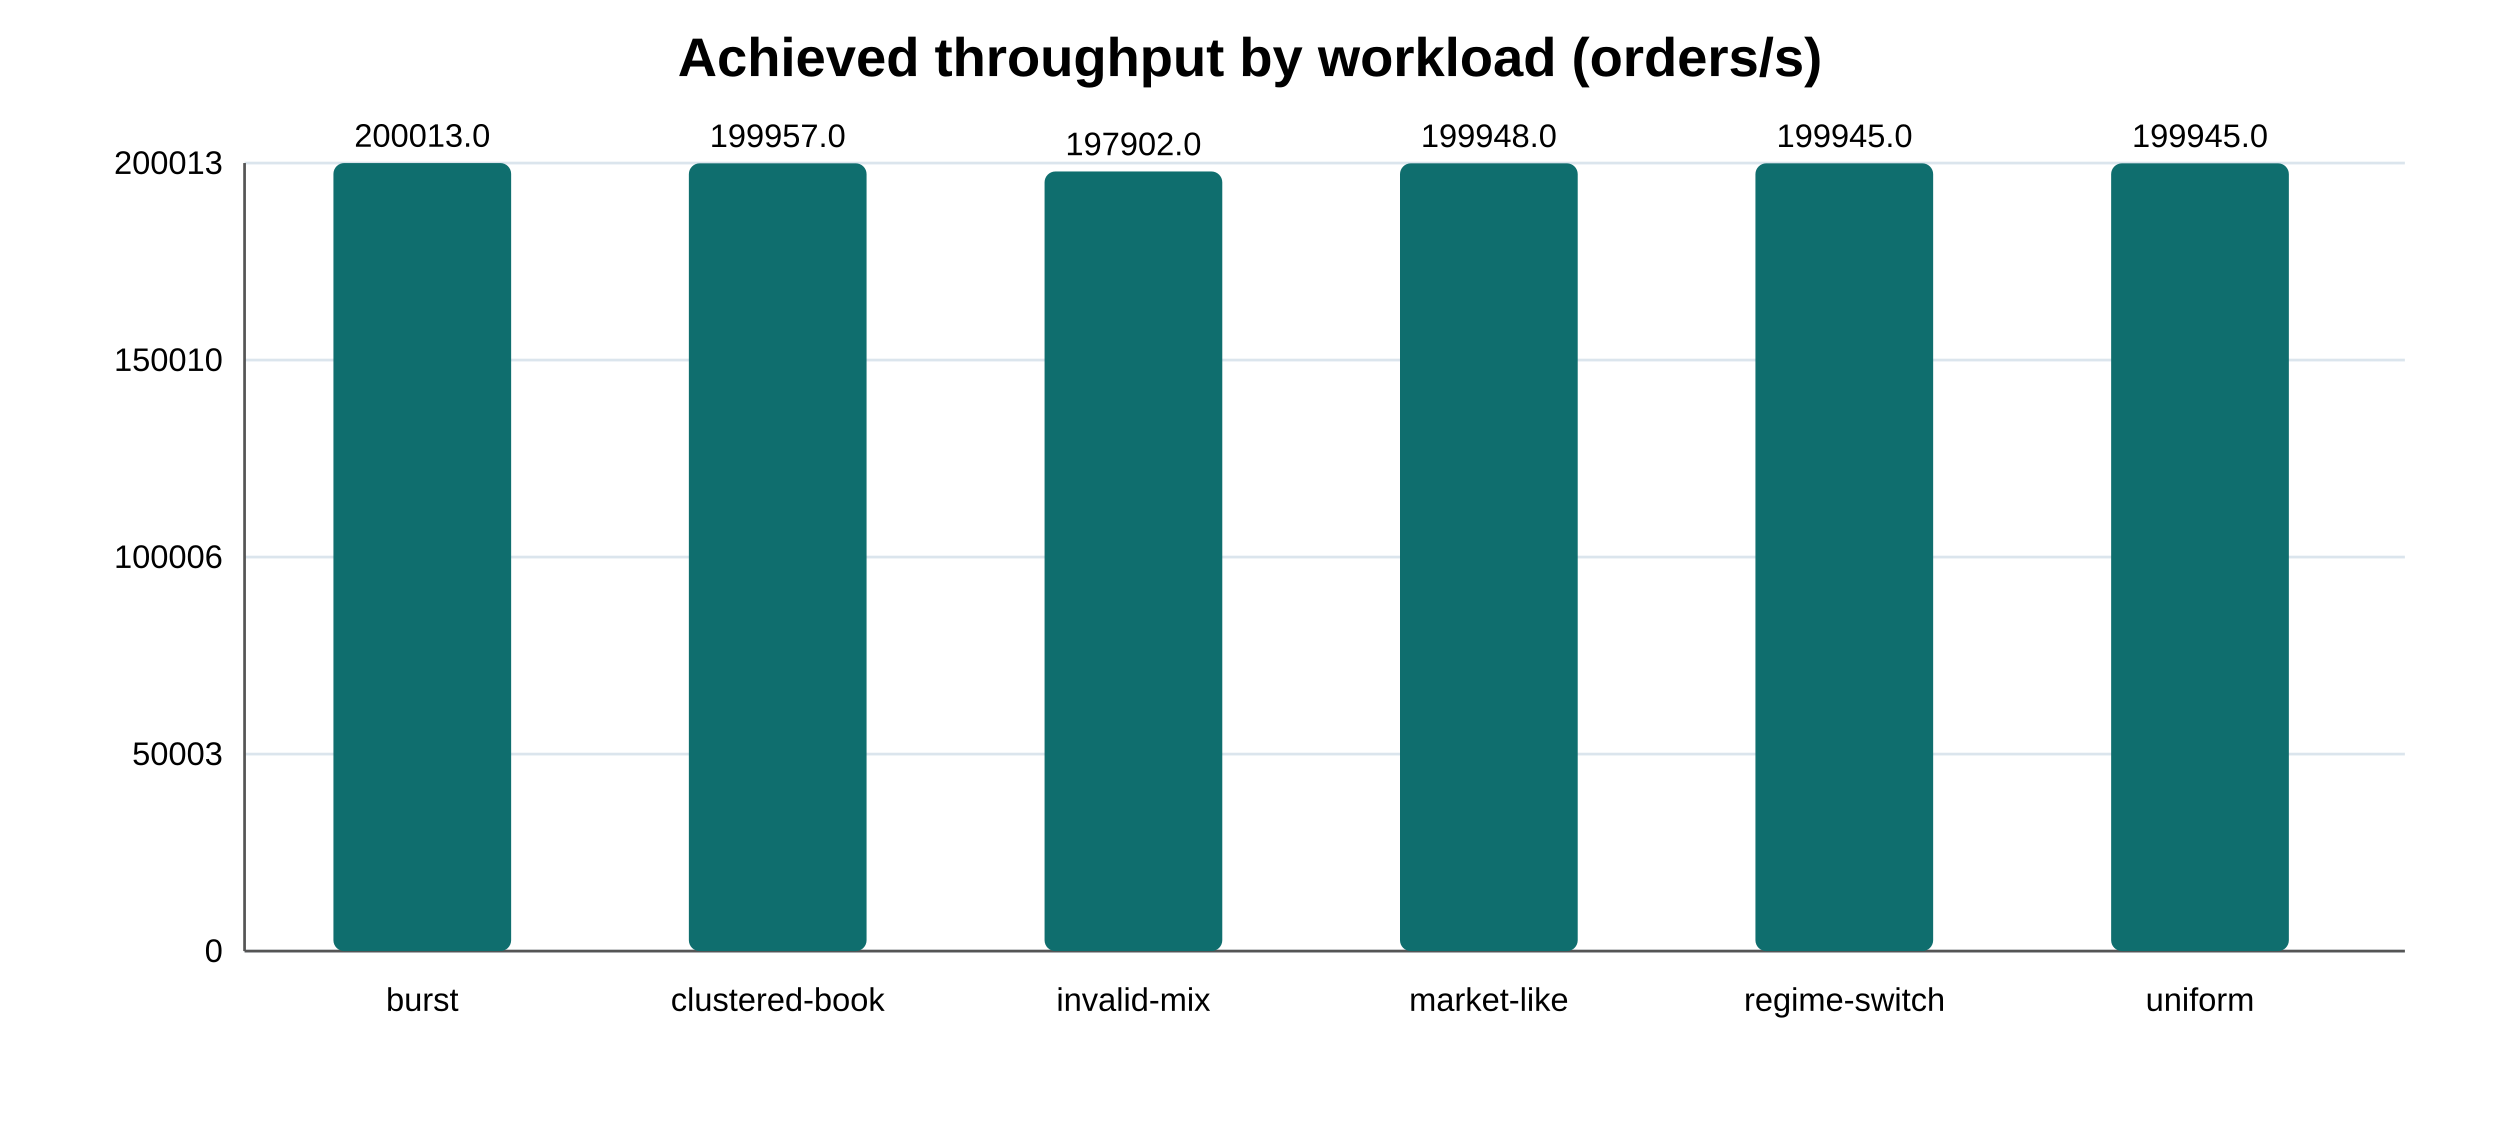
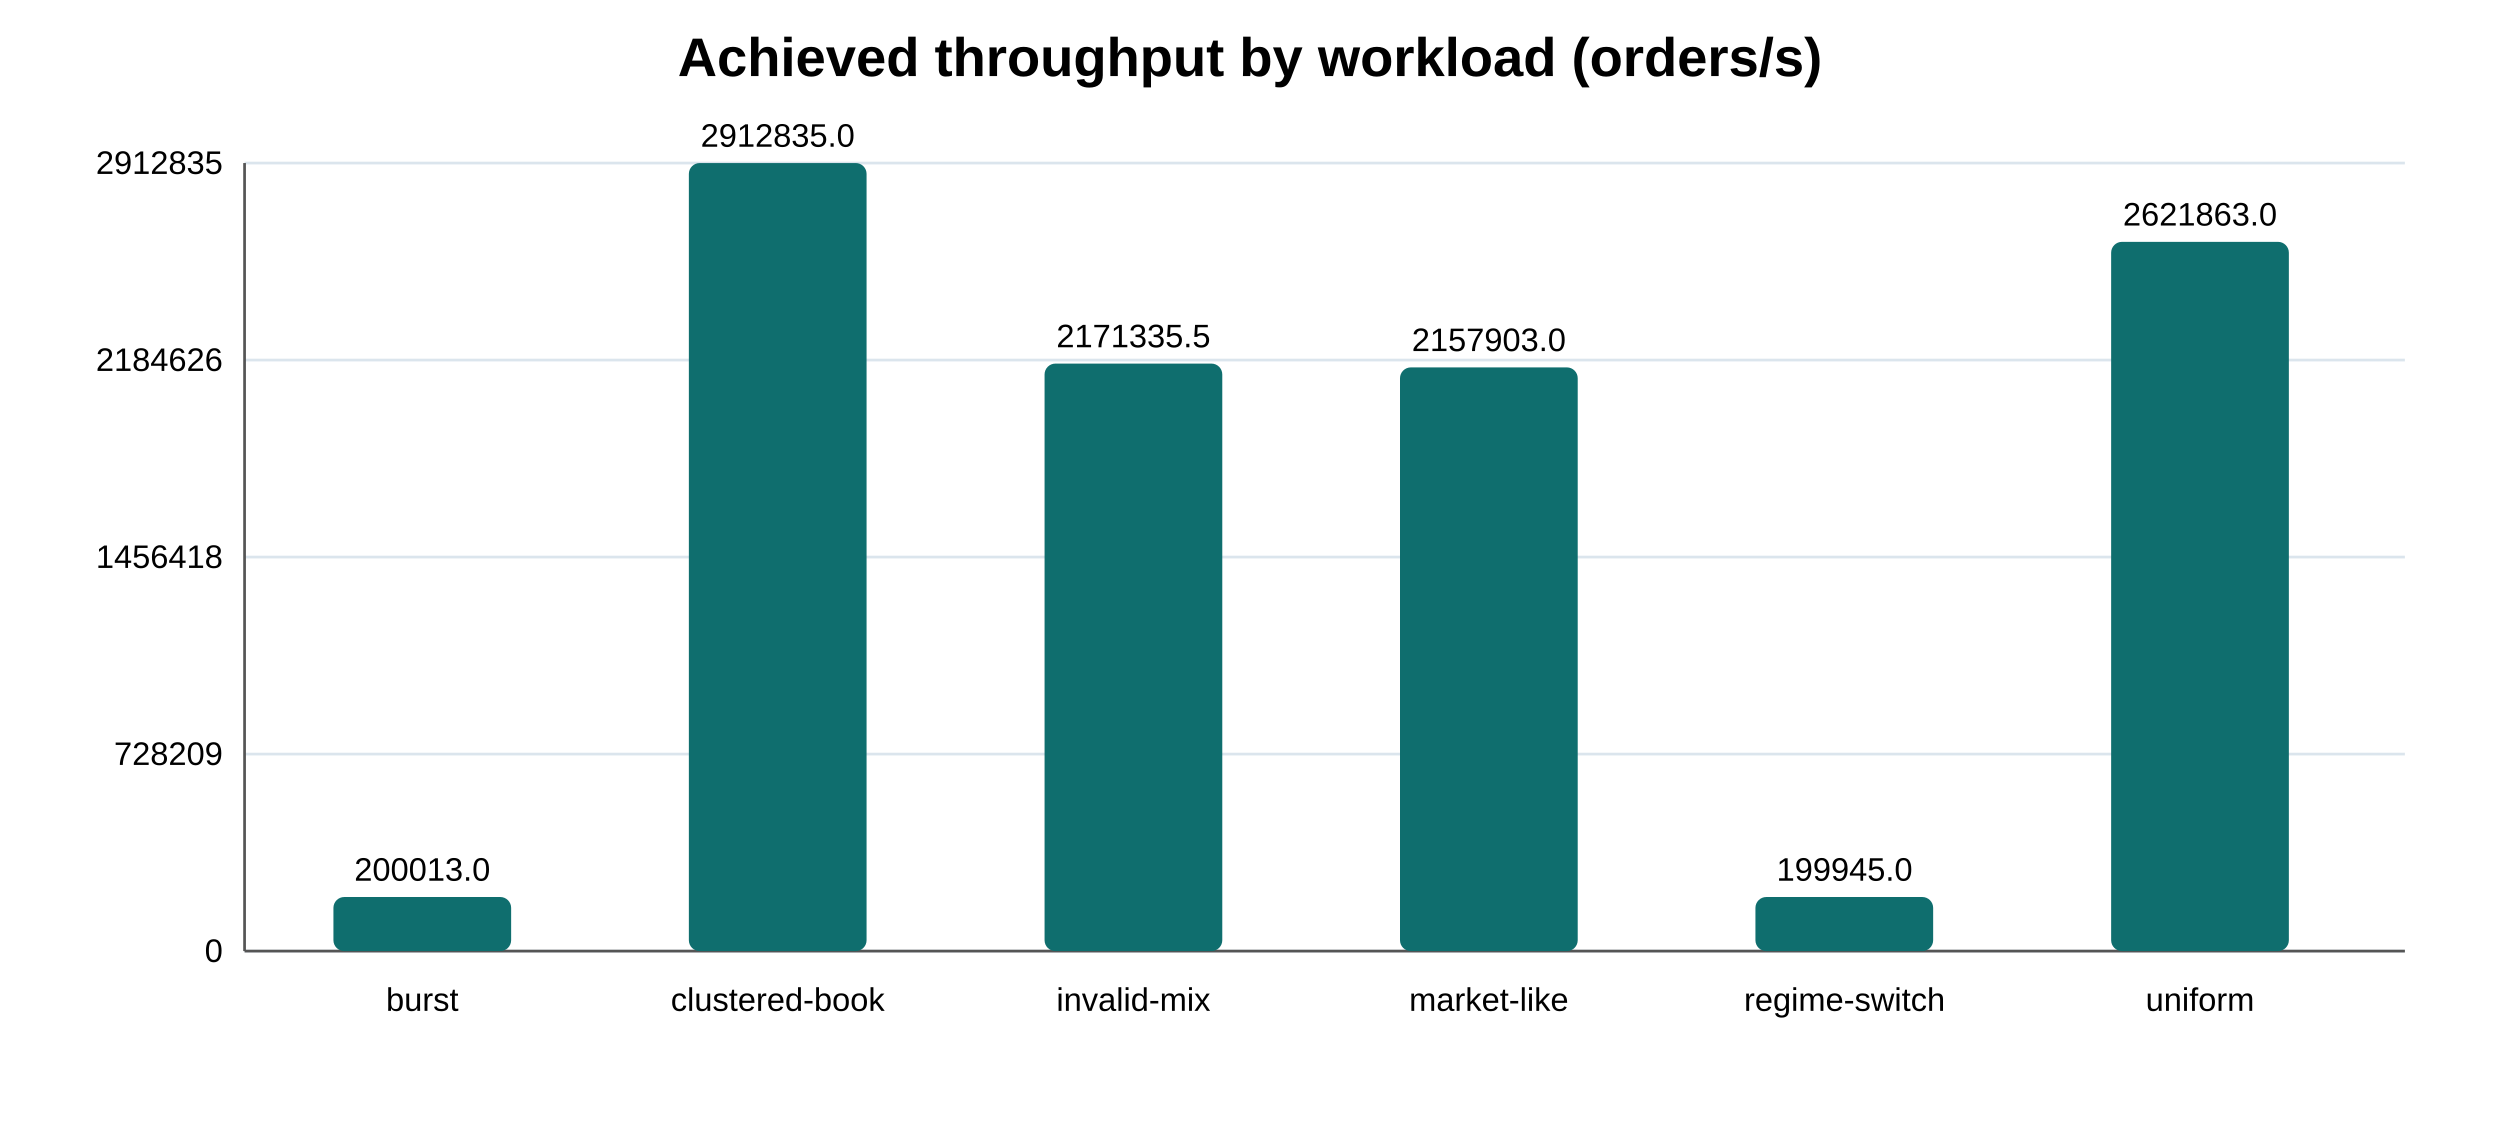
<svg xmlns="http://www.w3.org/2000/svg" width="920" height="420">
  <style>text{font-family:Arial,sans-serif}.title{font-size:20px;font-weight:bold}.axis{stroke:#555}.grid{stroke:#dbe5ed}.label{font-size:12px}</style>
  <text x="460.0" y="28" text-anchor="middle" class="title">Achieved throughput by workload (orders/s)</text>
  <line x1="90" y1="350.0" x2="885" y2="350.0" class="grid" />
  <text x="82" y="354.0" text-anchor="end" class="label">0</text>
  <line x1="90" y1="277.5" x2="885" y2="277.5" class="grid" />
-   <text x="82" y="281.5" text-anchor="end" class="label">50003</text>
+   <text x="82" y="281.5" text-anchor="end" class="label">728209</text>
  <line x1="90" y1="205.0" x2="885" y2="205.0" class="grid" />
-   <text x="82" y="209.0" text-anchor="end" class="label">100006</text>
+   <text x="82" y="209.0" text-anchor="end" class="label">1456418</text>
  <line x1="90" y1="132.5" x2="885" y2="132.5" class="grid" />
-   <text x="82" y="136.5" text-anchor="end" class="label">150010</text>
+   <text x="82" y="136.5" text-anchor="end" class="label">2184626</text>
  <line x1="90" y1="60.0" x2="885" y2="60.0" class="grid" />
-   <text x="82" y="64.0" text-anchor="end" class="label">200013</text>
+   <text x="82" y="64.0" text-anchor="end" class="label">2912835</text>
  <line x1="90" y1="60" x2="90" y2="350" class="axis" />
  <line x1="90" y1="350" x2="885" y2="350" class="axis" />
-   <rect x="122.7" y="60.0" width="65.4" height="290.0" fill="#0f6e6e" rx="4" />
-   <text x="155.4" y="54.0" text-anchor="middle" class="label">200013.0</text>
+   <rect x="122.7" y="330.1" width="65.4" height="19.9" fill="#0f6e6e" rx="4" />
+   <text x="155.4" y="324.1" text-anchor="middle" class="label">200013.0</text>
  <text x="155.4" y="372" text-anchor="middle" class="label">burst</text>
-   <rect x="253.5" y="60.1" width="65.4" height="289.9" fill="#0f6e6e" rx="4" />
-   <text x="286.2" y="54.1" text-anchor="middle" class="label">199957.0</text>
+   <rect x="253.5" y="60.0" width="65.4" height="290.0" fill="#0f6e6e" rx="4" />
+   <text x="286.2" y="54.0" text-anchor="middle" class="label">2912835.0</text>
  <text x="286.2" y="372" text-anchor="middle" class="label">clustered-book</text>
-   <rect x="384.4" y="63.1" width="65.4" height="286.9" fill="#0f6e6e" rx="4" />
-   <text x="417.1" y="57.1" text-anchor="middle" class="label">197902.0</text>
+   <rect x="384.4" y="133.8" width="65.4" height="216.2" fill="#0f6e6e" rx="4" />
+   <text x="417.1" y="127.8" text-anchor="middle" class="label">2171335.5</text>
  <text x="417.1" y="372" text-anchor="middle" class="label">invalid-mix</text>
-   <rect x="515.2" y="60.1" width="65.4" height="289.9" fill="#0f6e6e" rx="4" />
-   <text x="547.9" y="54.1" text-anchor="middle" class="label">199948.0</text>
+   <rect x="515.2" y="135.2" width="65.4" height="214.8" fill="#0f6e6e" rx="4" />
+   <text x="547.9" y="129.2" text-anchor="middle" class="label">2157903.0</text>
  <text x="547.9" y="372" text-anchor="middle" class="label">market-like</text>
-   <rect x="646.0" y="60.1" width="65.4" height="289.9" fill="#0f6e6e" rx="4" />
-   <text x="678.8" y="54.1" text-anchor="middle" class="label">199945.0</text>
+   <rect x="646.0" y="330.1" width="65.4" height="19.9" fill="#0f6e6e" rx="4" />
+   <text x="678.8" y="324.1" text-anchor="middle" class="label">199945.0</text>
  <text x="678.8" y="372" text-anchor="middle" class="label">regime-switch</text>
-   <rect x="776.9" y="60.1" width="65.4" height="289.9" fill="#0f6e6e" rx="4" />
-   <text x="809.6" y="54.1" text-anchor="middle" class="label">199945.0</text>
+   <rect x="776.9" y="89.0" width="65.4" height="261.0" fill="#0f6e6e" rx="4" />
+   <text x="809.6" y="83.0" text-anchor="middle" class="label">2621863.0</text>
  <text x="809.6" y="372" text-anchor="middle" class="label">uniform</text>
</svg>
